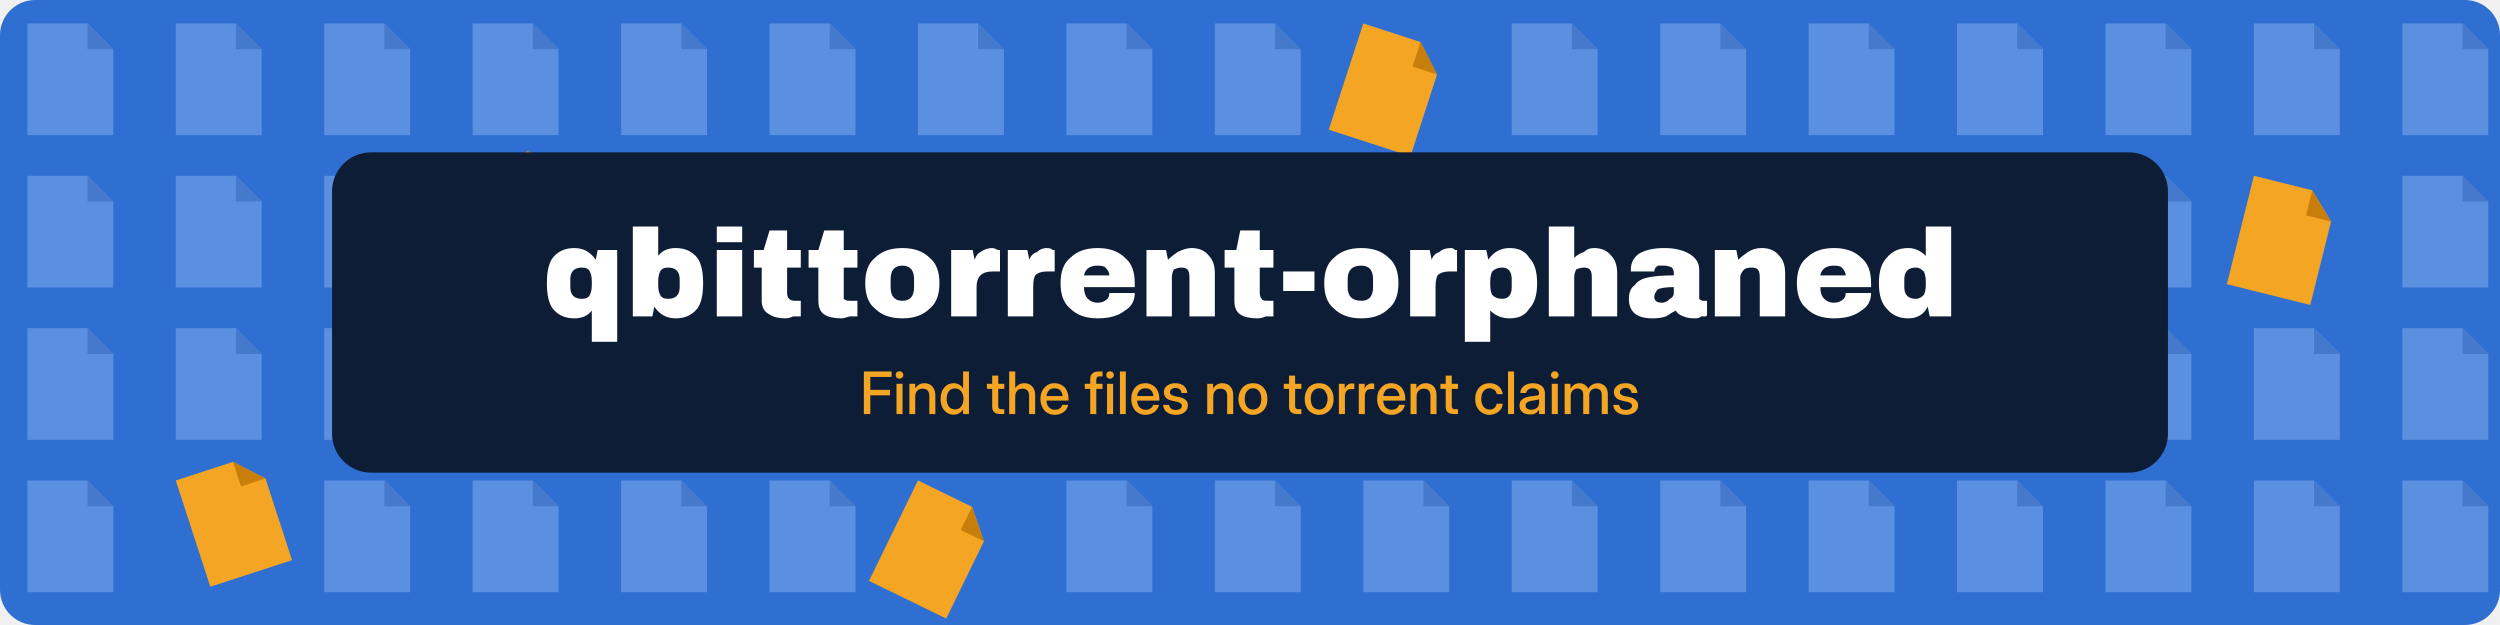
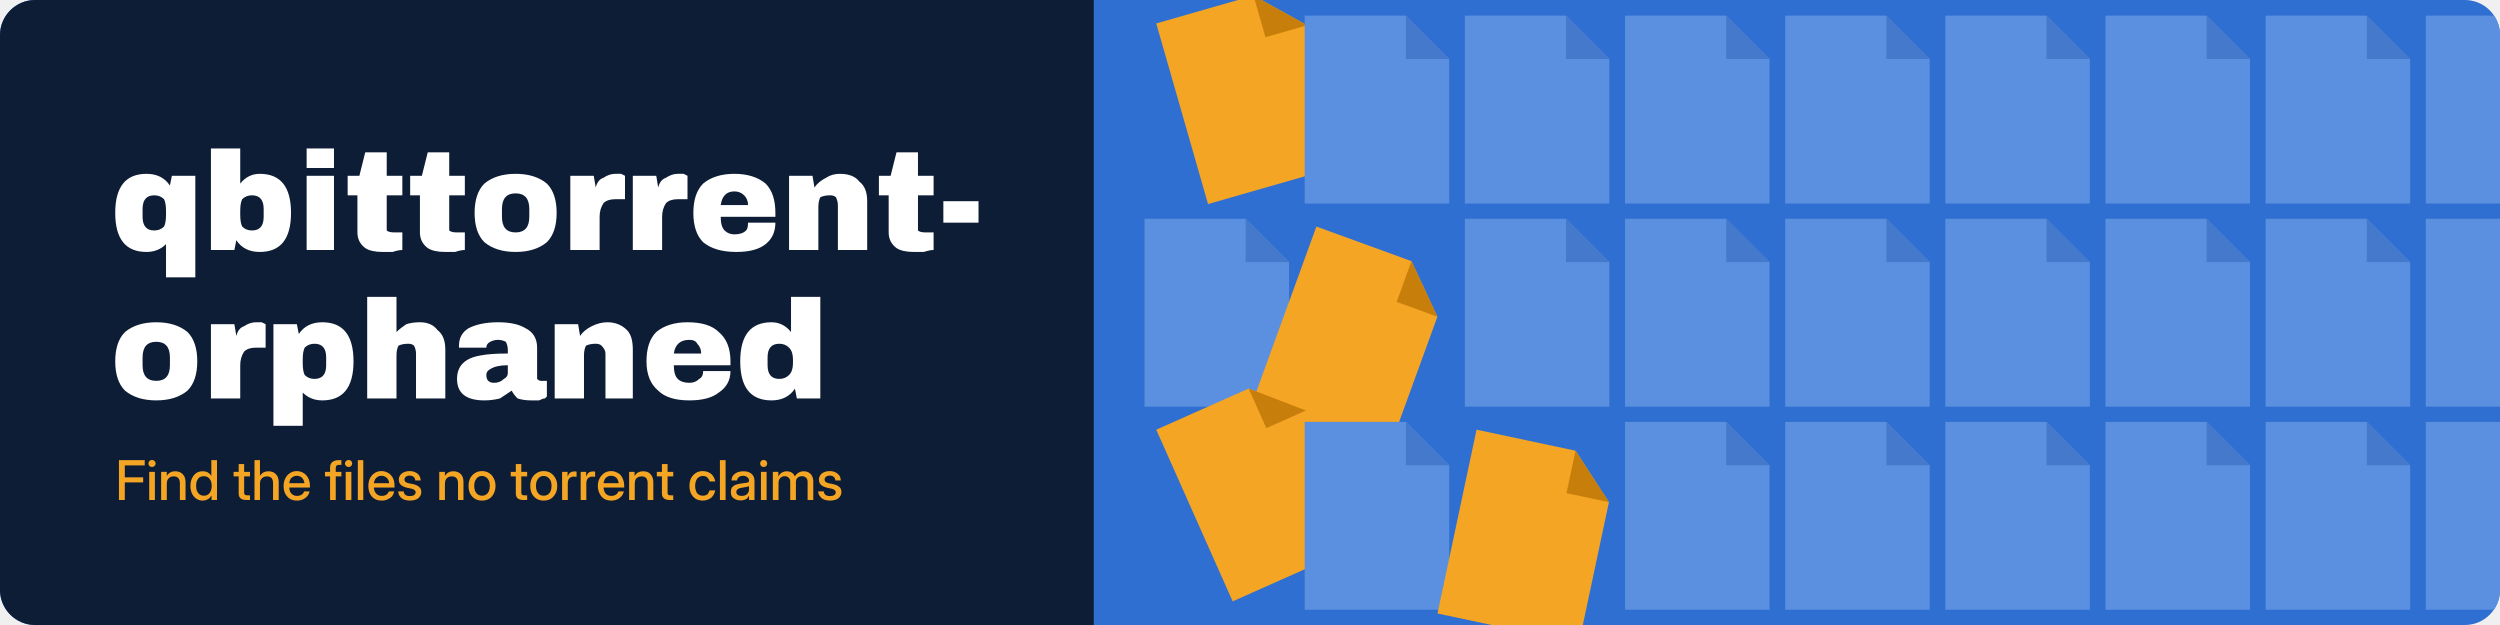
- <svg xmlns="http://www.w3.org/2000/svg" viewBox="0 0 1280 320" width="1280" height="320" role="img" aria-label="qbittorrent-orphaned: rows of files with a few out of line">
+ <svg xmlns="http://www.w3.org/2000/svg" viewBox="0 0 1280 320" width="1280" height="320" role="img" aria-label="qbittorrent-orphaned: a wall of files with a few out of line">
  <defs>
    <clipPath id="cl">
      <rect width="1280" height="320" rx="18" />
    </clipPath>
  </defs>
  <g clip-path="url(#cl)">
    <rect width="1280" height="320" fill="#2F6FD1" />
-     <g transform="translate(14,12) rotate(0) scale(1.1)">
+     <g transform="translate(592,12) rotate(-16) scale(1.85)">
+       <path d="M0 0 h28 l12 12 v40 h-40 z" fill="#F5A524" />
+       <path d="M28 0 v12 h12 z" fill="#C77E0A" />
+     </g>
+     <g transform="translate(668,8) rotate(0) scale(1.85)">
      <path d="M0 0 h28 l12 12 v40 h-40 z" fill="#5B8FE0" />
      <path d="M28 0 v12 h12 z" fill="#4479CC" />
    </g>
-     <g transform="translate(90,12) rotate(0) scale(1.1)">
+     <g transform="translate(750,8) rotate(0) scale(1.85)">
      <path d="M0 0 h28 l12 12 v40 h-40 z" fill="#5B8FE0" />
      <path d="M28 0 v12 h12 z" fill="#4479CC" />
    </g>
-     <g transform="translate(166,12) rotate(0) scale(1.1)">
+     <g transform="translate(832,8) rotate(0) scale(1.85)">
      <path d="M0 0 h28 l12 12 v40 h-40 z" fill="#5B8FE0" />
      <path d="M28 0 v12 h12 z" fill="#4479CC" />
    </g>
-     <g transform="translate(242,12) rotate(0) scale(1.1)">
+     <g transform="translate(914,8) rotate(0) scale(1.85)">
      <path d="M0 0 h28 l12 12 v40 h-40 z" fill="#5B8FE0" />
      <path d="M28 0 v12 h12 z" fill="#4479CC" />
    </g>
-     <g transform="translate(318,12) rotate(0) scale(1.1)">
+     <g transform="translate(996,8) rotate(0) scale(1.85)">
      <path d="M0 0 h28 l12 12 v40 h-40 z" fill="#5B8FE0" />
      <path d="M28 0 v12 h12 z" fill="#4479CC" />
    </g>
-     <g transform="translate(394,12) rotate(0) scale(1.1)">
+     <g transform="translate(1078,8) rotate(0) scale(1.85)">
      <path d="M0 0 h28 l12 12 v40 h-40 z" fill="#5B8FE0" />
      <path d="M28 0 v12 h12 z" fill="#4479CC" />
    </g>
-     <g transform="translate(470,12) rotate(0) scale(1.1)">
+     <g transform="translate(1160,8) rotate(0) scale(1.85)">
      <path d="M0 0 h28 l12 12 v40 h-40 z" fill="#5B8FE0" />
      <path d="M28 0 v12 h12 z" fill="#4479CC" />
    </g>
-     <g transform="translate(546,12) rotate(0) scale(1.1)">
+     <g transform="translate(1242,8) rotate(0) scale(1.85)">
      <path d="M0 0 h28 l12 12 v40 h-40 z" fill="#5B8FE0" />
      <path d="M28 0 v12 h12 z" fill="#4479CC" />
    </g>
-     <g transform="translate(622,12) rotate(0) scale(1.1)">
+     <g transform="translate(586,112) rotate(0) scale(1.85)">
      <path d="M0 0 h28 l12 12 v40 h-40 z" fill="#5B8FE0" />
      <path d="M28 0 v12 h12 z" fill="#4479CC" />
    </g>
-     <g transform="translate(698,12) rotate(18) scale(1.1)">
+     <g transform="translate(674,116) rotate(20) scale(1.85)">
      <path d="M0 0 h28 l12 12 v40 h-40 z" fill="#F5A524" />
      <path d="M28 0 v12 h12 z" fill="#C77E0A" />
    </g>
-     <g transform="translate(774,12) rotate(0) scale(1.1)">
+     <g transform="translate(750,112) rotate(0) scale(1.85)">
      <path d="M0 0 h28 l12 12 v40 h-40 z" fill="#5B8FE0" />
      <path d="M28 0 v12 h12 z" fill="#4479CC" />
    </g>
-     <g transform="translate(850,12) rotate(0) scale(1.1)">
+     <g transform="translate(832,112) rotate(0) scale(1.85)">
      <path d="M0 0 h28 l12 12 v40 h-40 z" fill="#5B8FE0" />
      <path d="M28 0 v12 h12 z" fill="#4479CC" />
    </g>
-     <g transform="translate(926,12) rotate(0) scale(1.1)">
+     <g transform="translate(914,112) rotate(0) scale(1.85)">
      <path d="M0 0 h28 l12 12 v40 h-40 z" fill="#5B8FE0" />
      <path d="M28 0 v12 h12 z" fill="#4479CC" />
    </g>
-     <g transform="translate(1002,12) rotate(0) scale(1.1)">
+     <g transform="translate(996,112) rotate(0) scale(1.85)">
      <path d="M0 0 h28 l12 12 v40 h-40 z" fill="#5B8FE0" />
      <path d="M28 0 v12 h12 z" fill="#4479CC" />
    </g>
-     <g transform="translate(1078,12) rotate(0) scale(1.1)">
+     <g transform="translate(1078,112) rotate(0) scale(1.85)">
      <path d="M0 0 h28 l12 12 v40 h-40 z" fill="#5B8FE0" />
      <path d="M28 0 v12 h12 z" fill="#4479CC" />
    </g>
-     <g transform="translate(1154,12) rotate(0) scale(1.1)">
+     <g transform="translate(1160,112) rotate(0) scale(1.85)">
      <path d="M0 0 h28 l12 12 v40 h-40 z" fill="#5B8FE0" />
      <path d="M28 0 v12 h12 z" fill="#4479CC" />
    </g>
-     <g transform="translate(1230,12) rotate(0) scale(1.1)">
+     <g transform="translate(1242,112) rotate(0) scale(1.85)">
      <path d="M0 0 h28 l12 12 v40 h-40 z" fill="#5B8FE0" />
      <path d="M28 0 v12 h12 z" fill="#4479CC" />
    </g>
-     <g transform="translate(14,90) rotate(0) scale(1.1)">
+     <g transform="translate(592,220) rotate(-24) scale(1.85)">
+       <path d="M0 0 h28 l12 12 v40 h-40 z" fill="#F5A524" />
+       <path d="M28 0 v12 h12 z" fill="#C77E0A" />
+     </g>
+     <g transform="translate(668,216) rotate(0) scale(1.85)">
      <path d="M0 0 h28 l12 12 v40 h-40 z" fill="#5B8FE0" />
      <path d="M28 0 v12 h12 z" fill="#4479CC" />
    </g>
-     <g transform="translate(90,90) rotate(0) scale(1.1)">
+     <g transform="translate(756,220) rotate(12) scale(1.85)">
+       <path d="M0 0 h28 l12 12 v40 h-40 z" fill="#F5A524" />
+       <path d="M28 0 v12 h12 z" fill="#C77E0A" />
+     </g>
+     <g transform="translate(832,216) rotate(0) scale(1.85)">
      <path d="M0 0 h28 l12 12 v40 h-40 z" fill="#5B8FE0" />
      <path d="M28 0 v12 h12 z" fill="#4479CC" />
    </g>
-     <g transform="translate(166,90) rotate(0) scale(1.1)">
+     <g transform="translate(914,216) rotate(0) scale(1.85)">
      <path d="M0 0 h28 l12 12 v40 h-40 z" fill="#5B8FE0" />
      <path d="M28 0 v12 h12 z" fill="#4479CC" />
    </g>
-     <g transform="translate(242,90) rotate(-24) scale(1.1)">
-       <path d="M0 0 h28 l12 12 v40 h-40 z" fill="#F5A524" />
-       <path d="M28 0 v12 h12 z" fill="#C77E0A" />
-     </g>
-     <g transform="translate(318,90) rotate(0) scale(1.1)">
+     <g transform="translate(996,216) rotate(0) scale(1.85)">
      <path d="M0 0 h28 l12 12 v40 h-40 z" fill="#5B8FE0" />
      <path d="M28 0 v12 h12 z" fill="#4479CC" />
    </g>
-     <g transform="translate(394,90) rotate(0) scale(1.1)">
+     <g transform="translate(1078,216) rotate(0) scale(1.85)">
      <path d="M0 0 h28 l12 12 v40 h-40 z" fill="#5B8FE0" />
      <path d="M28 0 v12 h12 z" fill="#4479CC" />
    </g>
-     <g transform="translate(470,90) rotate(0) scale(1.1)">
+     <g transform="translate(1160,216) rotate(0) scale(1.85)">
      <path d="M0 0 h28 l12 12 v40 h-40 z" fill="#5B8FE0" />
      <path d="M28 0 v12 h12 z" fill="#4479CC" />
    </g>
-     <g transform="translate(546,90) rotate(0) scale(1.1)">
+     <g transform="translate(1242,216) rotate(0) scale(1.85)">
      <path d="M0 0 h28 l12 12 v40 h-40 z" fill="#5B8FE0" />
      <path d="M28 0 v12 h12 z" fill="#4479CC" />
    </g>
-     <g transform="translate(622,90) rotate(0) scale(1.1)">
-       <path d="M0 0 h28 l12 12 v40 h-40 z" fill="#5B8FE0" />
-       <path d="M28 0 v12 h12 z" fill="#4479CC" />
-     </g>
-     <g transform="translate(698,90) rotate(0) scale(1.1)">
-       <path d="M0 0 h28 l12 12 v40 h-40 z" fill="#5B8FE0" />
-       <path d="M28 0 v12 h12 z" fill="#4479CC" />
-     </g>
-     <g transform="translate(774,90) rotate(0) scale(1.1)">
-       <path d="M0 0 h28 l12 12 v40 h-40 z" fill="#5B8FE0" />
-       <path d="M28 0 v12 h12 z" fill="#4479CC" />
-     </g>
-     <g transform="translate(850,90) rotate(0) scale(1.1)">
-       <path d="M0 0 h28 l12 12 v40 h-40 z" fill="#5B8FE0" />
-       <path d="M28 0 v12 h12 z" fill="#4479CC" />
-     </g>
-     <g transform="translate(926,90) rotate(0) scale(1.1)">
-       <path d="M0 0 h28 l12 12 v40 h-40 z" fill="#5B8FE0" />
-       <path d="M28 0 v12 h12 z" fill="#4479CC" />
-     </g>
-     <g transform="translate(1002,90) rotate(0) scale(1.1)">
-       <path d="M0 0 h28 l12 12 v40 h-40 z" fill="#5B8FE0" />
-       <path d="M28 0 v12 h12 z" fill="#4479CC" />
-     </g>
-     <g transform="translate(1078,90) rotate(0) scale(1.1)">
-       <path d="M0 0 h28 l12 12 v40 h-40 z" fill="#5B8FE0" />
-       <path d="M28 0 v12 h12 z" fill="#4479CC" />
-     </g>
-     <g transform="translate(1154,90) rotate(14) scale(1.1)">
-       <path d="M0 0 h28 l12 12 v40 h-40 z" fill="#F5A524" />
-       <path d="M28 0 v12 h12 z" fill="#C77E0A" />
-     </g>
-     <g transform="translate(1230,90) rotate(0) scale(1.1)">
-       <path d="M0 0 h28 l12 12 v40 h-40 z" fill="#5B8FE0" />
-       <path d="M28 0 v12 h12 z" fill="#4479CC" />
-     </g>
-     <g transform="translate(14,168) rotate(0) scale(1.1)">
-       <path d="M0 0 h28 l12 12 v40 h-40 z" fill="#5B8FE0" />
-       <path d="M28 0 v12 h12 z" fill="#4479CC" />
-     </g>
-     <g transform="translate(90,168) rotate(0) scale(1.1)">
-       <path d="M0 0 h28 l12 12 v40 h-40 z" fill="#5B8FE0" />
-       <path d="M28 0 v12 h12 z" fill="#4479CC" />
-     </g>
-     <g transform="translate(166,168) rotate(0) scale(1.1)">
-       <path d="M0 0 h28 l12 12 v40 h-40 z" fill="#5B8FE0" />
-       <path d="M28 0 v12 h12 z" fill="#4479CC" />
-     </g>
-     <g transform="translate(242,168) rotate(0) scale(1.1)">
-       <path d="M0 0 h28 l12 12 v40 h-40 z" fill="#5B8FE0" />
-       <path d="M28 0 v12 h12 z" fill="#4479CC" />
-     </g>
-     <g transform="translate(318,168) rotate(0) scale(1.1)">
-       <path d="M0 0 h28 l12 12 v40 h-40 z" fill="#5B8FE0" />
-       <path d="M28 0 v12 h12 z" fill="#4479CC" />
-     </g>
-     <g transform="translate(394,168) rotate(0) scale(1.1)">
-       <path d="M0 0 h28 l12 12 v40 h-40 z" fill="#5B8FE0" />
-       <path d="M28 0 v12 h12 z" fill="#4479CC" />
-     </g>
-     <g transform="translate(470,168) rotate(0) scale(1.1)">
-       <path d="M0 0 h28 l12 12 v40 h-40 z" fill="#5B8FE0" />
-       <path d="M28 0 v12 h12 z" fill="#4479CC" />
-     </g>
-     <g transform="translate(546,168) rotate(0) scale(1.1)">
-       <path d="M0 0 h28 l12 12 v40 h-40 z" fill="#5B8FE0" />
-       <path d="M28 0 v12 h12 z" fill="#4479CC" />
-     </g>
-     <g transform="translate(622,168) rotate(0) scale(1.1)">
-       <path d="M0 0 h28 l12 12 v40 h-40 z" fill="#5B8FE0" />
-       <path d="M28 0 v12 h12 z" fill="#4479CC" />
-     </g>
-     <g transform="translate(698,168) rotate(0) scale(1.1)">
-       <path d="M0 0 h28 l12 12 v40 h-40 z" fill="#5B8FE0" />
-       <path d="M28 0 v12 h12 z" fill="#4479CC" />
-     </g>
-     <g transform="translate(774,168) rotate(0) scale(1.1)">
-       <path d="M0 0 h28 l12 12 v40 h-40 z" fill="#5B8FE0" />
-       <path d="M28 0 v12 h12 z" fill="#4479CC" />
-     </g>
-     <g transform="translate(850,168) rotate(0) scale(1.1)">
-       <path d="M0 0 h28 l12 12 v40 h-40 z" fill="#5B8FE0" />
-       <path d="M28 0 v12 h12 z" fill="#4479CC" />
-     </g>
-     <g transform="translate(926,168) rotate(-30) scale(1.1)">
-       <path d="M0 0 h28 l12 12 v40 h-40 z" fill="#F5A524" />
-       <path d="M28 0 v12 h12 z" fill="#C77E0A" />
-     </g>
-     <g transform="translate(1002,168) rotate(0) scale(1.1)">
-       <path d="M0 0 h28 l12 12 v40 h-40 z" fill="#5B8FE0" />
-       <path d="M28 0 v12 h12 z" fill="#4479CC" />
-     </g>
-     <g transform="translate(1078,168) rotate(0) scale(1.1)">
-       <path d="M0 0 h28 l12 12 v40 h-40 z" fill="#5B8FE0" />
-       <path d="M28 0 v12 h12 z" fill="#4479CC" />
-     </g>
-     <g transform="translate(1154,168) rotate(0) scale(1.1)">
-       <path d="M0 0 h28 l12 12 v40 h-40 z" fill="#5B8FE0" />
-       <path d="M28 0 v12 h12 z" fill="#4479CC" />
-     </g>
-     <g transform="translate(1230,168) rotate(0) scale(1.1)">
-       <path d="M0 0 h28 l12 12 v40 h-40 z" fill="#5B8FE0" />
-       <path d="M28 0 v12 h12 z" fill="#4479CC" />
-     </g>
-     <g transform="translate(14,246) rotate(0) scale(1.1)">
-       <path d="M0 0 h28 l12 12 v40 h-40 z" fill="#5B8FE0" />
-       <path d="M28 0 v12 h12 z" fill="#4479CC" />
-     </g>
-     <g transform="translate(90,246) rotate(-18) scale(1.1)">
-       <path d="M0 0 h28 l12 12 v40 h-40 z" fill="#F5A524" />
-       <path d="M28 0 v12 h12 z" fill="#C77E0A" />
-     </g>
-     <g transform="translate(166,246) rotate(0) scale(1.1)">
-       <path d="M0 0 h28 l12 12 v40 h-40 z" fill="#5B8FE0" />
-       <path d="M28 0 v12 h12 z" fill="#4479CC" />
-     </g>
-     <g transform="translate(242,246) rotate(0) scale(1.1)">
-       <path d="M0 0 h28 l12 12 v40 h-40 z" fill="#5B8FE0" />
-       <path d="M28 0 v12 h12 z" fill="#4479CC" />
-     </g>
-     <g transform="translate(318,246) rotate(0) scale(1.1)">
-       <path d="M0 0 h28 l12 12 v40 h-40 z" fill="#5B8FE0" />
-       <path d="M28 0 v12 h12 z" fill="#4479CC" />
-     </g>
-     <g transform="translate(394,246) rotate(0) scale(1.1)">
-       <path d="M0 0 h28 l12 12 v40 h-40 z" fill="#5B8FE0" />
-       <path d="M28 0 v12 h12 z" fill="#4479CC" />
-     </g>
-     <g transform="translate(470,246) rotate(26) scale(1.1)">
-       <path d="M0 0 h28 l12 12 v40 h-40 z" fill="#F5A524" />
-       <path d="M28 0 v12 h12 z" fill="#C77E0A" />
-     </g>
-     <g transform="translate(546,246) rotate(0) scale(1.1)">
-       <path d="M0 0 h28 l12 12 v40 h-40 z" fill="#5B8FE0" />
-       <path d="M28 0 v12 h12 z" fill="#4479CC" />
-     </g>
-     <g transform="translate(622,246) rotate(0) scale(1.1)">
-       <path d="M0 0 h28 l12 12 v40 h-40 z" fill="#5B8FE0" />
-       <path d="M28 0 v12 h12 z" fill="#4479CC" />
-     </g>
-     <g transform="translate(698,246) rotate(0) scale(1.1)">
-       <path d="M0 0 h28 l12 12 v40 h-40 z" fill="#5B8FE0" />
-       <path d="M28 0 v12 h12 z" fill="#4479CC" />
-     </g>
-     <g transform="translate(774,246) rotate(0) scale(1.1)">
-       <path d="M0 0 h28 l12 12 v40 h-40 z" fill="#5B8FE0" />
-       <path d="M28 0 v12 h12 z" fill="#4479CC" />
-     </g>
-     <g transform="translate(850,246) rotate(0) scale(1.1)">
-       <path d="M0 0 h28 l12 12 v40 h-40 z" fill="#5B8FE0" />
-       <path d="M28 0 v12 h12 z" fill="#4479CC" />
-     </g>
-     <g transform="translate(926,246) rotate(0) scale(1.1)">
-       <path d="M0 0 h28 l12 12 v40 h-40 z" fill="#5B8FE0" />
-       <path d="M28 0 v12 h12 z" fill="#4479CC" />
-     </g>
-     <g transform="translate(1002,246) rotate(0) scale(1.1)">
-       <path d="M0 0 h28 l12 12 v40 h-40 z" fill="#5B8FE0" />
-       <path d="M28 0 v12 h12 z" fill="#4479CC" />
-     </g>
-     <g transform="translate(1078,246) rotate(0) scale(1.1)">
-       <path d="M0 0 h28 l12 12 v40 h-40 z" fill="#5B8FE0" />
-       <path d="M28 0 v12 h12 z" fill="#4479CC" />
-     </g>
-     <g transform="translate(1154,246) rotate(0) scale(1.1)">
-       <path d="M0 0 h28 l12 12 v40 h-40 z" fill="#5B8FE0" />
-       <path d="M28 0 v12 h12 z" fill="#4479CC" />
-     </g>
-     <g transform="translate(1230,246) rotate(0) scale(1.1)">
-       <path d="M0 0 h28 l12 12 v40 h-40 z" fill="#5B8FE0" />
-       <path d="M28 0 v12 h12 z" fill="#4479CC" />
-     </g>
-     <rect x="170" y="78" width="940" height="164" rx="20" fill="#0E1D36" />
-     <path fill="#fff" d="M305,133l1-5l10,0l0,47l-13,0l0-16q-3,4-9,4q-7,0-11-5q-3-4-3-13q0-9 3-13q4-5 11-5q7,0 11,6zM292,143l0,4q0,6 6,6q3,0 4-2q1-2 1-5l0-2q0-3-1-5q-1-2-4-2q-6,0-6,6zM346,127q7,0 11,5q3,4 3,13q0,9-3,13q-4,5-11,5q-7,0-11-6l-1,5l-10,0l0-46l13,0l0,15q3-4 9-4zM337,144l0,2q0,3 1,5q1,2 4,2q6,0 6-6l0-4q0-6-6-6q-3,0-4,2q-1,2-1,5zM367,124l0-8l13,0l0,8zM367,162l0-34l13,0l0,34zM410,128l0,9l-7,0l0,13q0,2 1,3q1,1 3,1l3,0l0,8q-1,0-4,0q-2,1-4,1q-5,0-8-2q-4-2-4-7l0-17l-4,0l0-9l5,0l3-10l9,0l0,10zM439,128l0,9l-7,0l0,13q0,2 0,3q1,1 3,1l4,0l0,8q-2,0-4,0q-3,1-4,1q-6,0-9-2q-3-2-3-7l0-17l-5,0l0-9l5,0l3-10l10,0l0,10zM481,145q0,9-5,13q-5,5-14,5q-9,0-14-5q-5-4-5-13q0-9 5-13q5-5 14-5q9,0 14,5q5,4 5,13zM456,143l0,4q0,7 6,7q6,0 6-7l0-4q0-7-6-7q-6,0-6,7zM512,128l0,11l-4,0q-4,0-6,2q-2,2-2,6l0,15l-13,0l0-34l11,0l1,5q1-3 3-4q3-2 6-2q1,0 3,1q1,0 1,0zM540,128l0,11l-4,0q-4,0-6,2q-1,2-1,6l0,15l-13,0l0-34l10,0l1,5q1-3 4-4q2-2 5-2q2,0 3,1q1,0 1,0zM581,145l0,2l-26,0q0,4 2,6q2,2 5,2q3,0 5-2q1-1 1-3l13,0q0,6-5,9q-5,4-14,4q-9,0-14-5q-5-4-5-13q0-9 5-13q5-5 14-5q9,0 14,5q5,4 5,13zM555,141l13,0q0-2-2-4q-1-1-4-1q-6,0-7,5zM622,140l0,22l-13,0l0-20q0-3-1-4q-1-1-3-1q-2,0-4,1q-1,2-1,4l0,20l-13,0l0-34l10,0l1,5q2-2 5-4q4-2 7-2q6,0 9,4q3,3 3,9zM652,128l0,9l-7,0l0,13q0,2 1,3q0,1 3,1l3,0l0,8q-1,0-4,0q-2,1-4,1q-6,0-9-2q-3-2-3-7l0-17l-5,0l0-9l6,0l2-10l10,0l0,10zM657,149l0-10l16,0l0,10zM716,145q0,9-5,13q-5,5-14,5q-9,0-14-5q-5-4-5-13q0-9 5-13q5-5 14-5q9,0 14,5q5,4 5,13zM690,143l0,4q0,7 7,7q6,0 6-7l0-4q0-7-6-7q-7,0-7,7zM746,128l0,11l-4,0q-4,0-6,2q-1,2-1,6l0,15l-13,0l0-34l10,0l1,5q1-3 4-4q2-2 6-2q1,0 2,1q1,0 1,0zM787,145q0,9-4,13q-3,5-10,5q-6,0-10-4l0,16l-13,0l0-47l11,0l1,5q4-6 11-6q7,0 10,5q4,4 4,13zM763,144l0,2q0,3 1,5q2,2 5,2q5,0 5-6l0-4q0-6-5-6q-3,0-5,2q-1,2-1,5zM816,127q6,0 9,4q3,3 3,9l0,22l-13,0l0-20q0-3-1-4q-1-1-3-1q-2,0-4,1q-1,2-1,4l0,20l-13,0l0-46l13,0l0,16q2-2 5-3q2-2 5-2zM870,138l0,14q0,1 0,1q1,1 2,1l2,0l0,7q0,1-1,1q0,0-2,0q-1,1-3,1q-4,0-6-1q-3-1-4-3q-2,1-5,3q-3,1-7,1q-12,0-12-10q0-5 3-7q2-3 7-4q5-1 13-1l0-1q0-2-1-3q-2-1-4-1q-2,0-3,0q-2,1-2,3l0,0l-12,0q0-1 0-1q0-5 4-8q5-3 13-3q8,0 13,3q5,3 5,8zM847,152q0,3 4,3q2,0 4-2q2-1 2-3l0-3q-5,0-8,1q-2,2-2,4zM914,140l0,22l-13,0l0-20q0-3-1-4q-1-1-3-1q-3,0-4,1q-2,2-2,4l0,20l-13,0l0-34l11,0l1,5q2-2 5-4q3-2 7-2q6,0 9,4q3,3 3,9zM958,145l0,2l-26,0q0,4 2,6q2,2 5,2q3,0 5-2q1-1 1-3l13,0q0,6-5,9q-5,4-14,4q-9,0-14-5q-5-4-5-13q0-9 5-13q5-5 14-5q9,0 14,5q5,4 5,13zM932,141l13,0q0-2-2-4q-1-1-4-1q-6,0-7,5zM988,162l-1-5q-3,6-10,6q-7,0-11-5q-4-4-4-13q0-9 4-13q4-5 11-5q5,0 9,4l0-15l13,0l0,46zM975,143l0,4q0,6 6,6q2,0 4-2q1-2 1-5l0-2q0-3-1-5q-2-2-4-2q-6,0-6,6z" />
-     <path fill="#F5A524" d="M442.3,212l0-21.8l14.2,0l0,2.8l-10.9,0l0,6.6l10.1,0l0,2.8l-10.1,0l0,9.6zM459,212l0-15.5l3.1,0l0,15.5zM460.5,193.9q-.8,0-1.4-.6q-.5-.5-.5-1.3q0-.8 .5-1.4q.6-.5 1.4-.5q.8,0 1.4,.5q.6,.6 .6,1.4q0,.8-.6,1.3q-.6,.6-1.4,.6zM468.6,203.1l0,8.9l-3,0l0-15.5l3,0l0,3.9l-.7,0q.7-2.1 2.1-3.1q1.3-1.1 3.3-1.1q1.6,0 2.8,.7q1.3,.7 2,2.1q.8,1.3 .8,3.4l0,9.6l-3.1,0l0-9.3q0-1.8-.9-2.8q-.9-.9-2.5-.9q-1.1,0-1.9,.4q-.9,.4-1.4,1.4q-.5,.9-.5,2.3zM488.3,212.3q-2,0-3.5-1q-1.5-1-2.4-2.8q-.8-1.8-.8-4.2q0-2.4 .8-4.2q.9-1.8 2.4-2.9q1.5-1 3.5-1q1,0 1.9,.3q.9,.3 1.6,.9q.7,.5 1.2,1.4l.1,0l0-8.6l3,0l0,21.8l-3,0l0-2.4l0,0q-.5,.9-1.3,1.5q-.7,.6-1.6,.9q-.9,.3-1.9,.3zM488.9,209.6q1.3,0 2.3-.6q1-.7 1.5-1.9q.6-1.2 .6-2.8q0-1.7-.6-2.9q-.5-1.2-1.5-1.9q-1-.6-2.3-.6q-1.2,0-2.2,.6q-.9,.6-1.4,1.8q-.6,1.2-.6,3q0,1.7 .6,2.9q.5,1.2 1.4,1.8q1,.6 2.2,.6zM514.2,196.5l0,2.6l-8.9,0l0-2.6zM508,192.3l3.1,0l0,15.6q0,.9 .3,1.2q.4,.4 1.3,.4q.4,0 .8,0q.4,0 .7,0l0,2.5q-.3,0-.9,0q-.5,0-1,0q-2.2,0-3.2-.9q-1.1-.9-1.1-2.8zM519.8,203.1l0,8.9l-3.1,0l0-21.8l3.1,0l0,10.2l-.8,0q.8-2.1 2.1-3.1q1.4-1.1 3.3-1.1q1.6,0 2.9,.7q1.2,.7 2,2.1q.7,1.3 .7,3.4l0,9.6l-3.1,0l0-9.3q0-1.8-.9-2.8q-.9-.9-2.5-.9q-1,0-1.9,.4q-.8,.4-1.3,1.4q-.5,.9-.5,2.3zM540.1,212.4q-2.3,0-4-1.1q-1.6-1-2.5-2.9q-.9-1.8-.9-4.1q0-2.4 .9-4.2q1-1.8 2.6-2.9q1.6-1 3.7-1q1.7,0 3,.6q1.3,.6 2.3,1.6q.9,1.1 1.4,2.6q.5,1.5 .5,3.3l0,.8l-13,0l0-2.3l11.4,0l-1.4,.7q0-1.5-.5-2.5q-.5-1.1-1.4-1.7q-1-.5-2.3-.5q-1.2,0-2.2,.5q-.9,.6-1.4,1.7q-.5,1-.5,2.5l0,1.3q0,1.5 .5,2.6q.5,1.1 1.5,1.7q.9,.7 2.3,.7q1,0 1.8-.3q.8-.4 1.3-.9q.5-.6 .7-1.3l3,0q-.3,1.5-1.2,2.6q-1,1.2-2.4,1.8q-1.5,.7-3.2,.7zM564.5,196.5l0,2.6l-9.1,0l0-2.6zM558.2,212l0-18q0-1.2 .5-2.1q.6-.8 1.5-1.3q1-.4 2.4-.4q.6,0 1.1,0q.6,0 .8,0l0,2.5q-.2,0-.7,0q-.4,0-.7,0q-1,0-1.4,.4q-.4,.5-.4,1.4l0,17.5zM566.8,212l0-15.5l3.1,0l0,15.5zM568.3,193.9q-.8,0-1.4-.6q-.5-.5-.5-1.3q0-.8 .5-1.4q.6-.5 1.4-.5q.8,0 1.4,.5q.6,.6 .6,1.4q0,.8-.6,1.3q-.6,.6-1.4,.6zM576.4,190.2l0,21.8l-3,0l0-21.8zM586.5,212.4q-2.3,0-3.9-1.1q-1.7-1-2.5-2.9q-.9-1.8-.9-4.1q0-2.4 .9-4.2q.9-1.8 2.5-2.9q1.7-1 3.8-1q1.6,0 2.9,.6q1.4,.6 2.3,1.6q1,1.1 1.5,2.6q.5,1.5 .5,3.3l0,.8l-13,0l0-2.3l11.4,0l-1.4,.7q0-1.5-.5-2.5q-.5-1.1-1.5-1.7q-.9-.5-2.2-.5q-1.3,0-2.2,.5q-.9,.6-1.5,1.7q-.5,1-.5,2.5l0,1.3q0,1.5 .5,2.6q.5,1.1 1.5,1.7q1,.7 2.4,.7q1,0 1.8-.3q.7-.4 1.3-.9q.5-.6 .7-1.3l3,0q-.3,1.5-1.3,2.6q-.9,1.2-2.4,1.8q-1.4,.7-3.2,.7zM602,212.4q-1.8,0-3.2-.6q-1.4-.6-2.3-1.7q-.8-1.1-1-2.8l3.1,0q.1,1.2 1,1.9q.8,.7 2.3,.7q1.5,0 2.4-.6q.8-.6 .8-1.5q0-.8-.6-1.3q-.6-.5-1.6-.7l-2.6-.6q-2.2-.4-3.3-1.5q-1.1-1.2-1.1-2.9q0-1.4 .7-2.4q.8-1 2.1-1.6q1.3-.6 3.1-.6q1.7,0 3.1,.6q1.4,.6 2.1,1.8q.8,1.1 .9,2.6l-3,0q0-1.1-.8-1.8q-.9-.8-2.3-.8q-1.3,0-2,.7q-.8,.6-.8,1.5q0,.8 .6,1.2q.6,.5 1.6,.8l2.6,.5q2.3,.5 3.4,1.6q1,1 1,2.7q0,1.5-.8,2.5q-.8,1.1-2.2,1.7q-1.4,.6-3.2,.6zM621.2,203.1l0,8.9l-3.1,0l0-15.5l3,0l0,3.9l-.7,0q.8-2.1 2.1-3.1q1.4-1.1 3.3-1.1q1.6,0 2.9,.7q1.2,.7 2,2.1q.7,1.3 .7,3.4l0,9.6l-3.1,0l0-9.3q0-1.8-.9-2.8q-.9-.9-2.5-.9q-1,0-1.9,.4q-.8,.4-1.3,1.4q-.5,.9-.5,2.3zM641.5,212.4q-2.2,0-3.8-1.1q-1.7-1-2.6-2.8q-1-1.8-1-4.2q0-2.4 1-4.2q.9-1.9 2.6-2.9q1.6-1 3.8-1q2.3,0 3.9,1q1.7,1 2.6,2.9q.9,1.8 .9,4.2q0,2.4-.9,4.2q-.9,1.8-2.6,2.8q-1.6,1.1-3.9,1.1zM641.5,209.7q1.4,0 2.3-.7q1-.6 1.5-1.9q.5-1.2 .5-2.8q0-1.7-.5-2.9q-.5-1.2-1.5-1.9q-.9-.7-2.3-.7q-1.3,0-2.2,.7q-1,.7-1.5,1.9q-.5,1.2-.5,2.9q0,1.6 .5,2.8q.5,1.3 1.5,1.9q.9,.7 2.2,.7zM666.3,196.5l0,2.6l-9,0l0-2.6zM660,192.3l3.1,0l0,15.6q0,.9 .4,1.2q.4,.4 1.3,.4q.3,0 .8,0q.4,0 .7,0l0,2.5q-.4,0-.9,0q-.6,0-1.1,0q-2.1,0-3.2-.9q-1.1-.9-1.1-2.8zM675.4,212.4q-2.2,0-3.9-1.1q-1.7-1-2.6-2.8q-.9-1.8-.9-4.2q0-2.4 .9-4.2q.9-1.9 2.6-2.9q1.7-1 3.9-1q2.2,0 3.9,1q1.6,1 2.6,2.9q.9,1.8 .9,4.2q0,2.4-.9,4.2q-1,1.8-2.6,2.8q-1.7,1.1-3.9,1.1zM675.4,209.7q1.3,0 2.3-.7q.9-.6 1.4-1.9q.6-1.2 .6-2.8q0-1.7-.6-2.9q-.5-1.2-1.4-1.9q-1-.7-2.3-.7q-1.3,0-2.3,.7q-1,.7-1.5,1.9q-.5,1.2-.5,2.9q0,1.6 .5,2.8q.5,1.3 1.5,1.9q1,.7 2.3,.7zM685.5,212l0-15.5l3,0l0,2.5l0,0q.5-1.2 1.4-1.9q.9-.8 2.4-.8q.3,0 .6,.1q.3,0 .5,0l0,2.9q-.2,0-.6-.1q-.5,0-1,0q-.9,0-1.6,.3q-.7,.4-1.2,1.3q-.4,.8-.4,2.1l0,9.1zM695.7,212l0-15.5l3,0l0,2.5l0,0q.4-1.2 1.4-1.9q.9-.8 2.4-.8q.3,0 .6,.1q.3,0 .5,0l0,2.9q-.2,0-.6-.1q-.5,0-1,0q-.9,0-1.6,.3q-.8,.4-1.2,1.3q-.4,.8-.4,2.1l0,9.1zM712.5,212.4q-2.3,0-4-1.1q-1.6-1-2.5-2.9q-.9-1.8-.9-4.1q0-2.4 .9-4.2q1-1.8 2.6-2.9q1.6-1 3.7-1q1.7,0 3,.6q1.3,.6 2.3,1.6q.9,1.1 1.4,2.6q.5,1.5 .5,3.3l0,.8l-13,0l0-2.3l11.4,0l-1.3,.7q0-1.5-.6-2.5q-.5-1.1-1.4-1.7q-1-.5-2.2-.5q-1.3,0-2.3,.5q-.9,.6-1.4,1.7q-.5,1-.5,2.5l0,1.3q0,1.5 .5,2.6q.5,1.1 1.5,1.7q.9,.7 2.3,.7q1,0 1.8-.3q.8-.4 1.3-.9q.5-.6 .7-1.3l3,0q-.3,1.5-1.2,2.6q-1,1.2-2.4,1.8q-1.5,.7-3.2,.7zM725.3,203.1l0,8.9l-3.1,0l0-15.5l3,0l0,3.9l-.7,0q.8-2.1 2.1-3.1q1.4-1.1 3.3-1.1q1.6,0 2.9,.7q1.3,.7 2,2.1q.7,1.3 .7,3.4l0,9.6l-3.1,0l0-9.3q0-1.8-.9-2.8q-.8-.9-2.5-.9q-1,0-1.9,.4q-.8,.4-1.3,1.4q-.5,.9-.5,2.3zM746.5,196.5l0,2.6l-9,0l0-2.6zM740.2,192.3l3.1,0l0,15.6q0,.9 .4,1.2q.3,.4 1.2,.4q.4,0 .8,0q.4,0 .8,0l0,2.5q-.4,0-1,0q-.5,0-1,0q-2.2,0-3.2-.9q-1.1-.9-1.1-2.8zM762.7,212.4q-2.2,0-3.9-1.1q-1.6-1-2.6-2.8q-.9-1.8-.9-4.2q0-2.4 .9-4.2q1-1.9 2.6-2.9q1.7-1 3.9-1q1.4,0 2.5,.4q1.2,.4 2.1,1.2q.9,.7 1.4,1.8q.6,1 .7,2.2l-3,0q-.2-.6-.4-1.2q-.3-.5-.8-.9q-.5-.4-1.1-.6q-.6-.3-1.4-.3q-1.3,0-2.3,.7q-.9,.7-1.5,1.9q-.5,1.2-.5,2.9q0,1.6 .5,2.8q.6,1.3 1.5,1.9q1,.7 2.3,.7q.8,0 1.4-.2q.6-.2 1-.6q.5-.4 .8-1q.3-.5 .4-1.2l3.1,0q-.1,1.2-.6,2.2q-.6,1.1-1.5,1.8q-.9,.8-2.1,1.2q-1.1,.5-2.5,.5zM775.2,190.2l0,21.8l-3.1,0l0-21.8zM783.4,212.2q-1.6,0-2.8-.5q-1.2-.5-1.9-1.5q-.7-1.1-.7-2.6q0-1.3 .5-2.2q.5-.8 1.4-1.3q.8-.5 1.9-.8q1.1-.3 2.3-.4q1.5-.2 2.3-.3q.9-.1 1.2-.3q.4-.3 .4-.8l0-.2q0-.7-.4-1.3q-.4-.6-1.1-.9q-.7-.3-1.6-.3q-1,0-1.8,.3q-.7,.3-1.2,.9q-.4,.5-.5,1.2l-3,0q0-1.4 .9-2.6q.8-1.1 2.2-1.7q1.5-.7 3.4-.7q1.4,0 2.6,.4q1.1,.4 1.9,1q.8,.7 1.2,1.7q.4,.9 .4,2.1l0,10.6l-3,0l0-2.2l-.1,0q-.3,.6-.9,1.2q-.5,.5-1.4,.9q-.9,.3-2.2,.3zM784,209.8q1.3,0 2.2-.5q.9-.5 1.4-1.3q.4-.8 .4-1.8l0-1.8q-.2,.1-.5,.2q-.4,.1-.9,.2q-.5,.1-1.1,.2q-.6,.1-1.2,.2q-.9,.1-1.6,.4q-.7,.3-1.2,.8q-.4,.4-.4,1.2q0,.7 .3,1.2q.4,.4 1,.7q.7,.3 1.6,.3zM794.5,212l0-15.5l3.1,0l0,15.5zM796.1,193.9q-.9,0-1.4-.6q-.6-.5-.6-1.3q0-.8 .6-1.4q.5-.5 1.4-.5q.8,0 1.3,.5q.6,.6 .6,1.4q0,.8-.6,1.3q-.5,.6-1.3,.6zM801.1,212l0-15.5l3,0l0,3.3l-.3,0q.4-1.2 1.2-2q.7-.8 1.7-1.2q1-.4 2-.4q1.8,0 3.1,1.1q1.3,1 1.6,2.5l-.5,0q.3-1 1-1.8q.8-.8 1.8-1.3q1.1-.5 2.4-.5q1.4,0 2.6,.7q1.2,.6 1.8,1.8q.7,1.3 .7,3.1l0,10.2l-3.1,0l0-9.9q0-1.7-.9-2.4q-.9-.8-2.2-.8q-1,0-1.8,.5q-.7,.4-1.1,1.2q-.4,.7-.4,1.7l0,9.7l-3.1,0l0-10.1q0-1.4-.8-2.2q-.9-.8-2.2-.8q-.9,0-1.7,.5q-.8,.4-1.2,1.2q-.5,.8-.5,2.1l0,9.3zM832.4,212.4q-1.7,0-3.1-.6q-1.5-.6-2.3-1.7q-.9-1.1-1-2.8l3,0q.2,1.2 1,1.9q.9,.7 2.4,.7q1.5,0 2.3-.6q.9-.6 .9-1.5q0-.8-.6-1.3q-.7-.5-1.7-.7l-2.5-.6q-2.2-.4-3.3-1.5q-1.2-1.2-1.2-2.9q0-1.4 .8-2.4q.7-1 2-1.6q1.4-.6 3.2-.6q1.7,0 3.1,.6q1.3,.6 2.1,1.8q.8,1.1 .8,2.6l-2.9,0q-.1-1.1-.9-1.8q-.8-.8-2.2-.8q-1.3,0-2.1,.7q-.8,.6-.8,1.5q0,.8 .6,1.2q.6,.5 1.7,.8l2.6,.5q2.3,.5 3.3,1.6q1.1,1 1.1,2.7q0,1.5-.8,2.5q-.8,1.1-2.2,1.7q-1.5,.6-3.3,.6z" />
+     <rect width="560" height="320" fill="#0E1D36" />
+     <path fill="#fff" d="M87,95l1-5l12,0l0,52l-15,0l0-17q-4,4-10,4q-8,0-12-5q-4-5-4-15q0-10 4-15q4-5 12-5q8,0 12,6zM73,107l0,4q0,7 6,7q3,0 5-2q1-2 1-6l0-2q0-4-1-6q-2-2-5-2q-6,0-6,7zM133,89q8,0 12,5q4,5 4,15q0,10-4,15q-4,5-12,5q-8,0-12-6l-1,5l-12,0l0-52l15,0l0,18q4-5 10-5zM123,108l0,2q0,4 1,6q2,2 5,2q6,0 6-7l0-4q0-7-6-7q-3,0-5,2q-1,2-1,6zM157,86l0-10l14,0l0,10zM157,128l0-38l14,0l0,38zM206,90l0,10l-8,0l0,14q0,3 0,4q1,1 4,1l4,0l0,9q-2,0-5,1q-3,0-5,0q-6,0-9-2q-4-3-4-8l0-19l-5,0l0-10l6,0l3-12l11,0l0,12zM238,90l0,10l-8,0l0,14q0,3 0,4q1,1 4,1l4,0l0,9q-2,0-5,1q-3,0-5,0q-6,0-9-2q-4-3-4-8l0-19l-5,0l0-10l6,0l3-12l11,0l0,12zM285,109q0,10-5,15q-6,5-16,5q-10,0-16-5q-5-5-5-15q0-10 5-15q6-5 16-5q10,0 16,5q5,5 5,15zM257,107l0,4q0,8 7,8q7,0 7-8l0-4q0-8-7-8q-7,0-7,8zM320,90l0,12l-5,0q-4,0-6,2q-2,3-2,7l0,17l-15,0l0-38l12,0l1,6q1-4 4-5q3-2 6-2q2,0 3,0q2,1 2,1zM352,90l0,12l-5,0q-4,0-6,2q-2,3-2,7l0,17l-15,0l0-38l12,0l1,6q1-4 4-5q3-2 6-2q2,0 3,0q2,1 2,1zM397,109l0,2l-28,0q0,5 2,7q2,2 5,2q4,0 6-2q1-1 1-4l14,0q0,7-5,11q-5,4-15,4q-11,0-17-5q-5-5-5-15q0-10 5-15q6-5 16-5q10,0 16,5q5,5 5,15zM369,105l14,0q0-3-2-5q-2-2-5-2q-6,0-7,7zM444,103l0,25l-15,0l0-23q0-2-1-4q-1-1-3-1q-3,0-5,1q-1,2-1,5l0,22l-15,0l0-38l12,0l1,6q2-3 6-5q3-2 7-2q7,0 10,4q4,3 4,10zM478,90l0,10l-8,0l0,14q0,3 0,4q1,1 4,1l4,0l0,9q-2,0-5,1q-3,0-5,0q-6,0-9-2q-4-3-4-8l0-19l-5,0l0-10l6,0l3-12l11,0l0,12zM483,114l0-11l18,0l0,11z" />
+     <path fill="#fff" d="M101,185q0,10-5,15q-6,5-16,5q-10,0-16-5q-5-5-5-15q0-10 5-15q6-5 16-5q10,0 16,5q5,5 5,15zM73,183l0,4q0,8 7,8q7,0 7-8l0-4q0-8-7-8q-7,0-7,8zM136,166l0,12l-5,0q-4,0-6,2q-2,3-2,7l0,17l-15,0l0-38l12,0l1,6q1-4 4-5q3-2 6-2q2,0 3,0q2,1 2,1zM181,185q0,10-4,15q-4,5-12,5q-6,0-10-4l0,17l-15,0l0-52l12,0l1,5q4-6 12-6q8,0 12,5q4,5 4,15zM155,184l0,2q0,4 1,6q2,2 5,2q6,0 6-7l0-4q0-7-6-7q-3,0-5,2q-1,2-1,6zM215,165q6,0 9,4q4,3 4,10l0,25l-15,0l0-23q0-2-1-4q-1-1-3-1q-3,0-5,1q-1,2-1,5l0,22l-15,0l0-52l15,0l0,18q2-2 5-4q3-1 7-1zM275,178l0,14q0,2 0,2q1,1 2,1l3,0l0,8q-1,1-1,1q-1,0-3,1q-2,0-4,0q-4,0-7-1q-2-2-3-4q-3,2-6,4q-4,1-8,1q-14,0-14-11q0-5 3-8q3-3 9-4q5-1 14-1l0-2q0-2-1-4q-2-1-4-1q-2,0-4,1q-2,1-2,3l0,0l-14,0q0,0 0-1q0-6 5-9q6-3 15-3q9,0 14,3q6,3 6,10zM249,192q0,4 4,4q3,0 5-2q2-1 2-3l0-4q-6,0-9,2q-2,1-2,3zM324,179l0,25l-14,0l0-23q0-2-2-4q-1-1-3-1q-3,0-5,1q-1,2-1,5l0,22l-15,0l0-38l12,0l1,6q2-3 6-5q4-2 8-2q6,0 10,4q3,3 3,10zM374,185l0,2l-29,0q0,5 2,7q2,2 6,2q3,0 5-2q2-1 2-4l14,0q0,7-6,11q-5,4-15,4q-11,0-16-5q-6-5-6-15q0-10 5-15q6-5 16-5q11,0 16,5q6,5 6,15zM345,181l14,0q0-3-2-5q-1-2-4-2q-7,0-8,7zM408,204l-1-5q-4,6-12,6q-8,0-12-5q-4-5-4-15q0-10 4-15q4-5 12-5q6,0 10,5l0-18l15,0l0,52zM393,183l0,4q0,7 6,7q3,0 5-2q2-2 2-6l0-2q0-4-2-6q-2-2-5-2q-6,0-6,7z" />
+     <path fill="#F5A524" d="M60.9,256l0-20.4l13.2,0l0,2.7l-10.2,0l0,6.1l9.4,0l0,2.6l-9.4,0l0,9zM76.4,256l0-14.4l2.9,0l0,14.4zM77.8,239.1q-.7,0-1.3-.5q-.5-.6-.5-1.3q0-.7 .5-1.3q.6-.5 1.3-.5q.8,0 1.3,.5q.6,.6 .6,1.3q0,.7-.6,1.3q-.5,.5-1.3,.5zM85.4,247.7l0,8.3l-2.9,0l0-14.4l2.9,0l0,3.5l-.7,0q.7-1.9 2-2.9q1.2-.9 3-.9q1.5,0 2.7,.6q1.2,.7 1.9,1.9q.7,1.3 .7,3.2l0,9l-2.9,0l0-8.6q0-1.8-.9-2.7q-.8-.8-2.3-.8q-1,0-1.8,.4q-.7,.4-1.2,1.2q-.5,.8-.5,2.2zM103.8,256.3q-1.9,0-3.3-1q-1.4-.9-2.2-2.6q-.8-1.7-.8-3.9q0-2.2 .8-3.9q.8-1.7 2.2-2.7q1.4-.9 3.2-.9q1,0 1.8,.2q.9,.3 1.5,.8q.7,.5 1.2,1.4l0,0l0-8.1l2.9,0l0,20.4l-2.8,0l0-2.2l-.1,0q-.5,.8-1.1,1.4q-.7,.5-1.6,.8q-.8,.3-1.7,.3zM104.3,253.8q1.3,0 2.2-.6q.9-.6 1.4-1.8q.5-1.1 .5-2.6q0-1.6-.5-2.7q-.5-1.1-1.4-1.7q-.9-.6-2.2-.6q-1.1,0-2,.5q-.9,.6-1.4,1.7q-.5,1.1-.5,2.8q0,1.6 .5,2.7q.5,1.1 1.4,1.7q.9,.6 2,.6zM128,241.6l0,2.3l-8.4,0l0-2.3zM122.2,237.6l2.8,0l0,14.6q0,.8 .4,1.1q.3,.3 1.2,.3q.3,0 .7,0q.4,0 .7,0l0,2.4q-.4,0-.9,0q-.5,0-.9,0q-2.1,0-3.1-.9q-.9-.8-.9-2.5zM133.1,247.7l0,8.3l-2.8,0l0-20.4l2.8,0l0,9.5l-.7,0q.7-1.9 2-2.9q1.3-.9 3-.9q1.5,0 2.7,.6q1.2,.7 1.9,1.9q.7,1.3 .7,3.2l0,9l-2.9,0l0-8.6q0-1.8-.8-2.7q-.9-.8-2.4-.8q-1,0-1.7,.4q-.8,.4-1.3,1.2q-.5,.8-.5,2.2zM152.1,256.3q-2.2,0-3.7-.9q-1.5-1-2.4-2.7q-.8-1.7-.8-3.9q0-2.2 .9-3.9q.8-1.7 2.4-2.7q1.5-1 3.4-1q1.6,0 2.8,.6q1.2,.5 2.1,1.5q.9,1 1.4,2.4q.5,1.4 .5,3.1l0,.8l-12.2,0l0-2.2l10.7,0l-1.3,.6q0-1.3-.5-2.3q-.5-1-1.3-1.5q-.9-.6-2.1-.6q-1.2,0-2.1,.6q-.9,.5-1.4,1.5q-.4,1-.4,2.3l0,1.3q0,1.4 .4,2.4q.5,1 1.4,1.6q.9,.6 2.2,.6q1,0 1.7-.3q.7-.3 1.2-.8q.5-.5 .7-1.2l2.8,0q-.3,1.4-1.2,2.5q-.9,1-2.2,1.6q-1.4,.6-3,.6zM174.8,241.6l0,2.3l-8.4,0l0-2.3zM169,256l0-16.8q0-1.1 .5-1.9q.5-.8 1.4-1.2q.9-.5 2.2-.5q.6,0 1.1,0q.5,0 .6,0l0,2.4q-.1,0-.5,0q-.5,0-.7,0q-.9,0-1.3,.4q-.4,.4-.4,1.3l0,16.3zM177,256l0-14.4l2.9,0l0,14.4zM178.5,239.1q-.8,0-1.3-.5q-.6-.6-.6-1.3q0-.7 .6-1.3q.5-.5 1.3-.5q.7,0 1.3,.5q.5,.6 .5,1.3q0,.7-.5,1.3q-.6,.5-1.3,.5zM186,235.6l0,20.4l-2.8,0l0-20.4zM195.5,256.3q-2.2,0-3.7-.9q-1.6-1-2.4-2.7q-.8-1.7-.8-3.9q0-2.2 .8-3.9q.9-1.7 2.4-2.7q1.5-1 3.5-1q1.5,0 2.8,.6q1.2,.5 2.1,1.5q.9,1 1.4,2.4q.4,1.4 .4,3.1l0,.8l-12.1,0l0-2.2l10.6,0l-1.2,.6q0-1.3-.5-2.3q-.5-1-1.4-1.5q-.9-.6-2.1-.6q-1.2,0-2,.6q-.9,.5-1.4,1.5q-.5,1-.5,2.3l0,1.3q0,1.4 .5,2.4q.5,1 1.4,1.6q.9,.6 2.2,.6q.9,0 1.7-.3q.7-.3 1.2-.8q.4-.5 .7-1.2l2.7,0q-.2,1.4-1.1,2.5q-.9,1-2.3,1.6q-1.3,.6-2.9,.6zM209.9,256.3q-1.7,0-3-.5q-1.3-.5-2.1-1.6q-.8-1-.9-2.6l2.8,0q.1,1.2 .9,1.8q.8,.6 2.2,.6q1.4,0 2.2-.5q.8-.6 .8-1.4q0-.8-.6-1.2q-.5-.5-1.5-.7l-2.4-.5q-2-.5-3.1-1.5q-1-1-1-2.6q0-1.3 .7-2.3q.7-1 1.9-1.5q1.3-.6 2.9-.6q1.6,0 2.9,.6q1.3,.6 2,1.6q.7,1.1 .8,2.6l-2.8,0q0-1.1-.8-1.8q-.8-.7-2.1-.7q-1.2,0-1.9,.6q-.7,.6-.7,1.4q0,.8 .5,1.2q.6,.5 1.5,.7l2.5,.5q2.1,.5 3.1,1.5q1,.9 1,2.5q0,1.4-.8,2.4q-.7,1-2,1.5q-1.3,.5-3,.5zM227.8,247.7l0,8.3l-2.9,0l0-14.4l2.9,0l0,3.5l-.7,0q.7-1.9 2-2.9q1.2-.9 3-.9q1.5,0 2.7,.6q1.2,.7 1.9,1.9q.6,1.3 .6,3.2l0,9l-2.8,0l0-8.6q0-1.8-.9-2.7q-.8-.8-2.3-.8q-1,0-1.8,.4q-.8,.4-1.2,1.2q-.5,.8-.5,2.2zM246.8,256.3q-2.1,0-3.6-.9q-1.6-1-2.5-2.7q-.8-1.7-.8-3.9q0-2.2 .8-3.9q.9-1.7 2.5-2.7q1.5-1 3.6-1q2.1,0 3.6,1q1.6,1 2.4,2.7q.9,1.7 .9,3.9q0,2.2-.9,3.9q-.8,1.7-2.4,2.7q-1.5,.9-3.6,.9zM246.8,253.8q1.2,0 2.1-.6q.9-.6 1.4-1.7q.5-1.2 .5-2.7q0-1.6-.5-2.7q-.5-1.1-1.4-1.7q-.9-.7-2.1-.7q-1.2,0-2.1,.6q-.9,.7-1.4,1.8q-.5,1.1-.5,2.7q0,1.5 .5,2.7q.5,1.1 1.4,1.7q.9,.6 2.1,.6zM269.9,241.6l0,2.3l-8.4,0l0-2.3zM264.1,237.6l2.8,0l0,14.6q0,.8 .4,1.1q.3,.3 1.2,.3q.3,0 .7,0q.4,0 .7,0l0,2.4q-.4,0-.9,0q-.5,0-.9,0q-2.1,0-3.1-.9q-.9-.8-.9-2.5zM278.4,256.3q-2.1,0-3.6-.9q-1.6-1-2.5-2.7q-.8-1.7-.8-3.9q0-2.2 .8-3.9q.9-1.7 2.5-2.7q1.5-1 3.6-1q2,0 3.6,1q1.5,1 2.4,2.7q.9,1.7 .9,3.9q0,2.2-.9,3.9q-.9,1.7-2.4,2.7q-1.6,.9-3.6,.9zM278.4,253.8q1.2,0 2.1-.6q.9-.6 1.4-1.7q.5-1.2 .5-2.7q0-1.6-.5-2.7q-.5-1.1-1.4-1.7q-.9-.7-2.1-.7q-1.3,0-2.1,.6q-.9,.7-1.4,1.8q-.5,1.1-.5,2.7q0,1.5 .5,2.7q.5,1.1 1.3,1.7q.9,.6 2.2,.6zM287.8,256l0-14.4l2.8,0l0,2.3l.1,0q.4-1.2 1.2-1.9q.9-.6 2.2-.6q.4,0 .7,0q.2,0 .4,.1l0,2.6q-.2,0-.6,0q-.4-.1-.9-.1q-.8,0-1.5,.4q-.7,.3-1.1,1.1q-.4,.8-.4,2l0,8.5zM297.3,256l0-14.4l2.8,0l0,2.3l.1,0q.4-1.2 1.2-1.9q.9-.6 2.2-.6q.4,0 .7,0q.2,0 .4,.1l0,2.6q-.2,0-.6,0q-.4-.1-.9-.1q-.8,0-1.5,.4q-.7,.3-1.1,1.1q-.4,.8-.4,2l0,8.5zM313,256.3q-2.1,0-3.7-.9q-1.5-1-2.3-2.7q-.9-1.7-.9-3.9q0-2.2 .9-3.9q.9-1.7 2.4-2.7q1.5-1 3.5-1q1.5,0 2.7,.6q1.3,.5 2.2,1.5q.8,1 1.3,2.4q.5,1.4 .5,3.1l0,.8l-12.2,0l0-2.2l10.7,0l-1.3,.6q0-1.3-.5-2.3q-.4-1-1.3-1.5q-.9-.6-2.1-.6q-1.2,0-2.1,.6q-.9,.5-1.3,1.5q-.5,1-.5,2.3l0,1.3q0,1.4 .5,2.4q.4,1 1.3,1.6q1,.6 2.3,.6q.9,0 1.6-.3q.7-.3 1.2-.8q.5-.5 .7-1.2l2.8,0q-.3,1.4-1.2,2.5q-.9,1-2.2,1.6q-1.4,.6-3,.6zM325,247.7l0,8.3l-2.9,0l0-14.4l2.8,0l0,3.5l-.7,0q.8-1.9 2-2.9q1.3-.9 3.1-.9q1.5,0 2.7,.6q1.1,.7 1.8,1.9q.7,1.3 .7,3.2l0,9l-2.9,0l0-8.6q0-1.8-.8-2.7q-.8-.8-2.3-.8q-1,0-1.8,.4q-.8,.4-1.3,1.2q-.4,.8-.4,2.2zM344.7,241.6l0,2.3l-8.4,0l0-2.3zM338.9,237.6l2.9,0l0,14.6q0,.8 .3,1.1q.3,.3 1.2,.3q.3,0 .7,0q.4,0 .7,0l0,2.4q-.3,0-.8,0q-.5,0-1,0q-2,0-3-.9q-1-.8-1-2.5zM359.8,256.3q-2,0-3.6-.9q-1.5-1-2.4-2.7q-.8-1.7-.8-3.9q0-2.2 .8-3.9q.9-1.7 2.4-2.7q1.6-1 3.6-1q1.3,0 2.4,.4q1.1,.4 2,1.1q.8,.7 1.3,1.7q.5,.9 .7,2.1l-2.9,0q-.1-.6-.4-1.1q-.3-.5-.7-.9q-.4-.4-1-.6q-.6-.2-1.3-.2q-1.3,0-2.2,.7q-.9,.6-1.3,1.7q-.5,1.2-.5,2.7q0,1.5 .5,2.7q.4,1.1 1.3,1.7q.9,.6 2.2,.6q.7,0 1.3-.2q.6-.2 1-.5q.4-.4 .6-.9q.3-.5 .5-1.1l2.9,0q-.2,1.1-.7,2q-.5,1-1.3,1.7q-.9,.7-2,1.1q-1.1,.4-2.4,.4zM371.5,235.6l0,20.4l-2.9,0l0-20.4zM379.2,256.2q-1.5,0-2.6-.5q-1.1-.5-1.8-1.4q-.6-1-.6-2.4q0-1.3 .4-2.1q.5-.7 1.3-1.2q.8-.5 1.8-.7q1.1-.3 2.2-.4q1.3-.2 2.1-.3q.8-.1 1.1-.3q.4-.2 .4-.7l0-.2q0-.7-.4-1.2q-.3-.5-1-.8q-.6-.4-1.6-.4q-.9,0-1.6,.3q-.7,.3-1.1,.9q-.4,.5-.5,1.2l-2.8,0q.1-1.4 .8-2.5q.8-1 2.1-1.6q1.4-.6 3.2-.6q1.3,0 2.4,.3q1,.4 1.8,1q.7,.6 1.1,1.5q.4,.9 .4,2l0,9.9l-2.8,0l0-2.1l-.1,0q-.3,.6-.8,1.2q-.5,.5-1.4,.8q-.8,.3-2,.3zM379.7,253.9q1.3,0 2.1-.4q.9-.5 1.3-1.3q.4-.7 .4-1.6l0-1.7q-.2,.1-.5,.2q-.3,.1-.8,.2q-.5,.1-1.1,.2q-.5,.1-1.1,.2q-.8,.1-1.5,.3q-.6,.3-1.1,.7q-.4,.5-.4,1.2q0,.6 .3,1.1q.4,.4 1,.7q.6,.2 1.4,.2zM389.6,256l0-14.4l2.9,0l0,14.4zM391,239.1q-.8,0-1.3-.5q-.5-.6-.5-1.3q0-.7 .5-1.3q.5-.5 1.3-.5q.8,0 1.3,.5q.5,.6 .5,1.3q0,.7-.5,1.3q-.5,.5-1.3,.5zM395.7,256l0-14.4l2.8,0l0,3l-.3,0q.5-1.1 1.1-1.8q.7-.8 1.6-1.1q.9-.4 1.9-.4q1.7,0 2.9,.9q1.2,1 1.5,2.4l-.5,0q.3-.9 1-1.7q.7-.7 1.7-1.2q.9-.4 2.1-.4q1.4,0 2.5,.6q1.1,.6 1.7,1.7q.7,1.2 .7,2.9l0,9.5l-2.9,0l0-9.3q0-1.5-.9-2.2q-.9-.7-2-.7q-1,0-1.7,.4q-.7,.4-1.1,1.1q-.3,.7-.3,1.7l0,9l-2.9,0l0-9.4q0-1.3-.8-2q-.8-.8-2-.8q-.9,0-1.6,.4q-.7,.4-1.2,1.2q-.4,.7-.4,1.9l0,8.7zM425,256.3q-1.7,0-3-.5q-1.3-.5-2.1-1.6q-.9-1-1-2.6l2.9,0q.1,1.2 .9,1.8q.8,.6 2.2,.6q1.4,0 2.2-.5q.8-.6 .8-1.4q0-.8-.6-1.2q-.6-.5-1.5-.7l-2.4-.5q-2-.5-3.1-1.5q-1-1-1-2.6q0-1.3 .7-2.3q.6-1 1.9-1.5q1.2-.6 2.9-.6q1.6,0 2.9,.6q1.2,.6 2,1.6q.7,1.1 .8,2.6l-2.8,0q0-1.1-.8-1.8q-.8-.7-2.1-.7q-1.2,0-1.9,.6q-.7,.6-.7,1.4q0,.8 .5,1.2q.6,.5 1.5,.7l2.5,.5q2.1,.5 3.1,1.5q1,.9 1,2.5q0,1.4-.8,2.4q-.7,1-2,1.5q-1.3,.5-3,.5z" />
  </g>
</svg>
